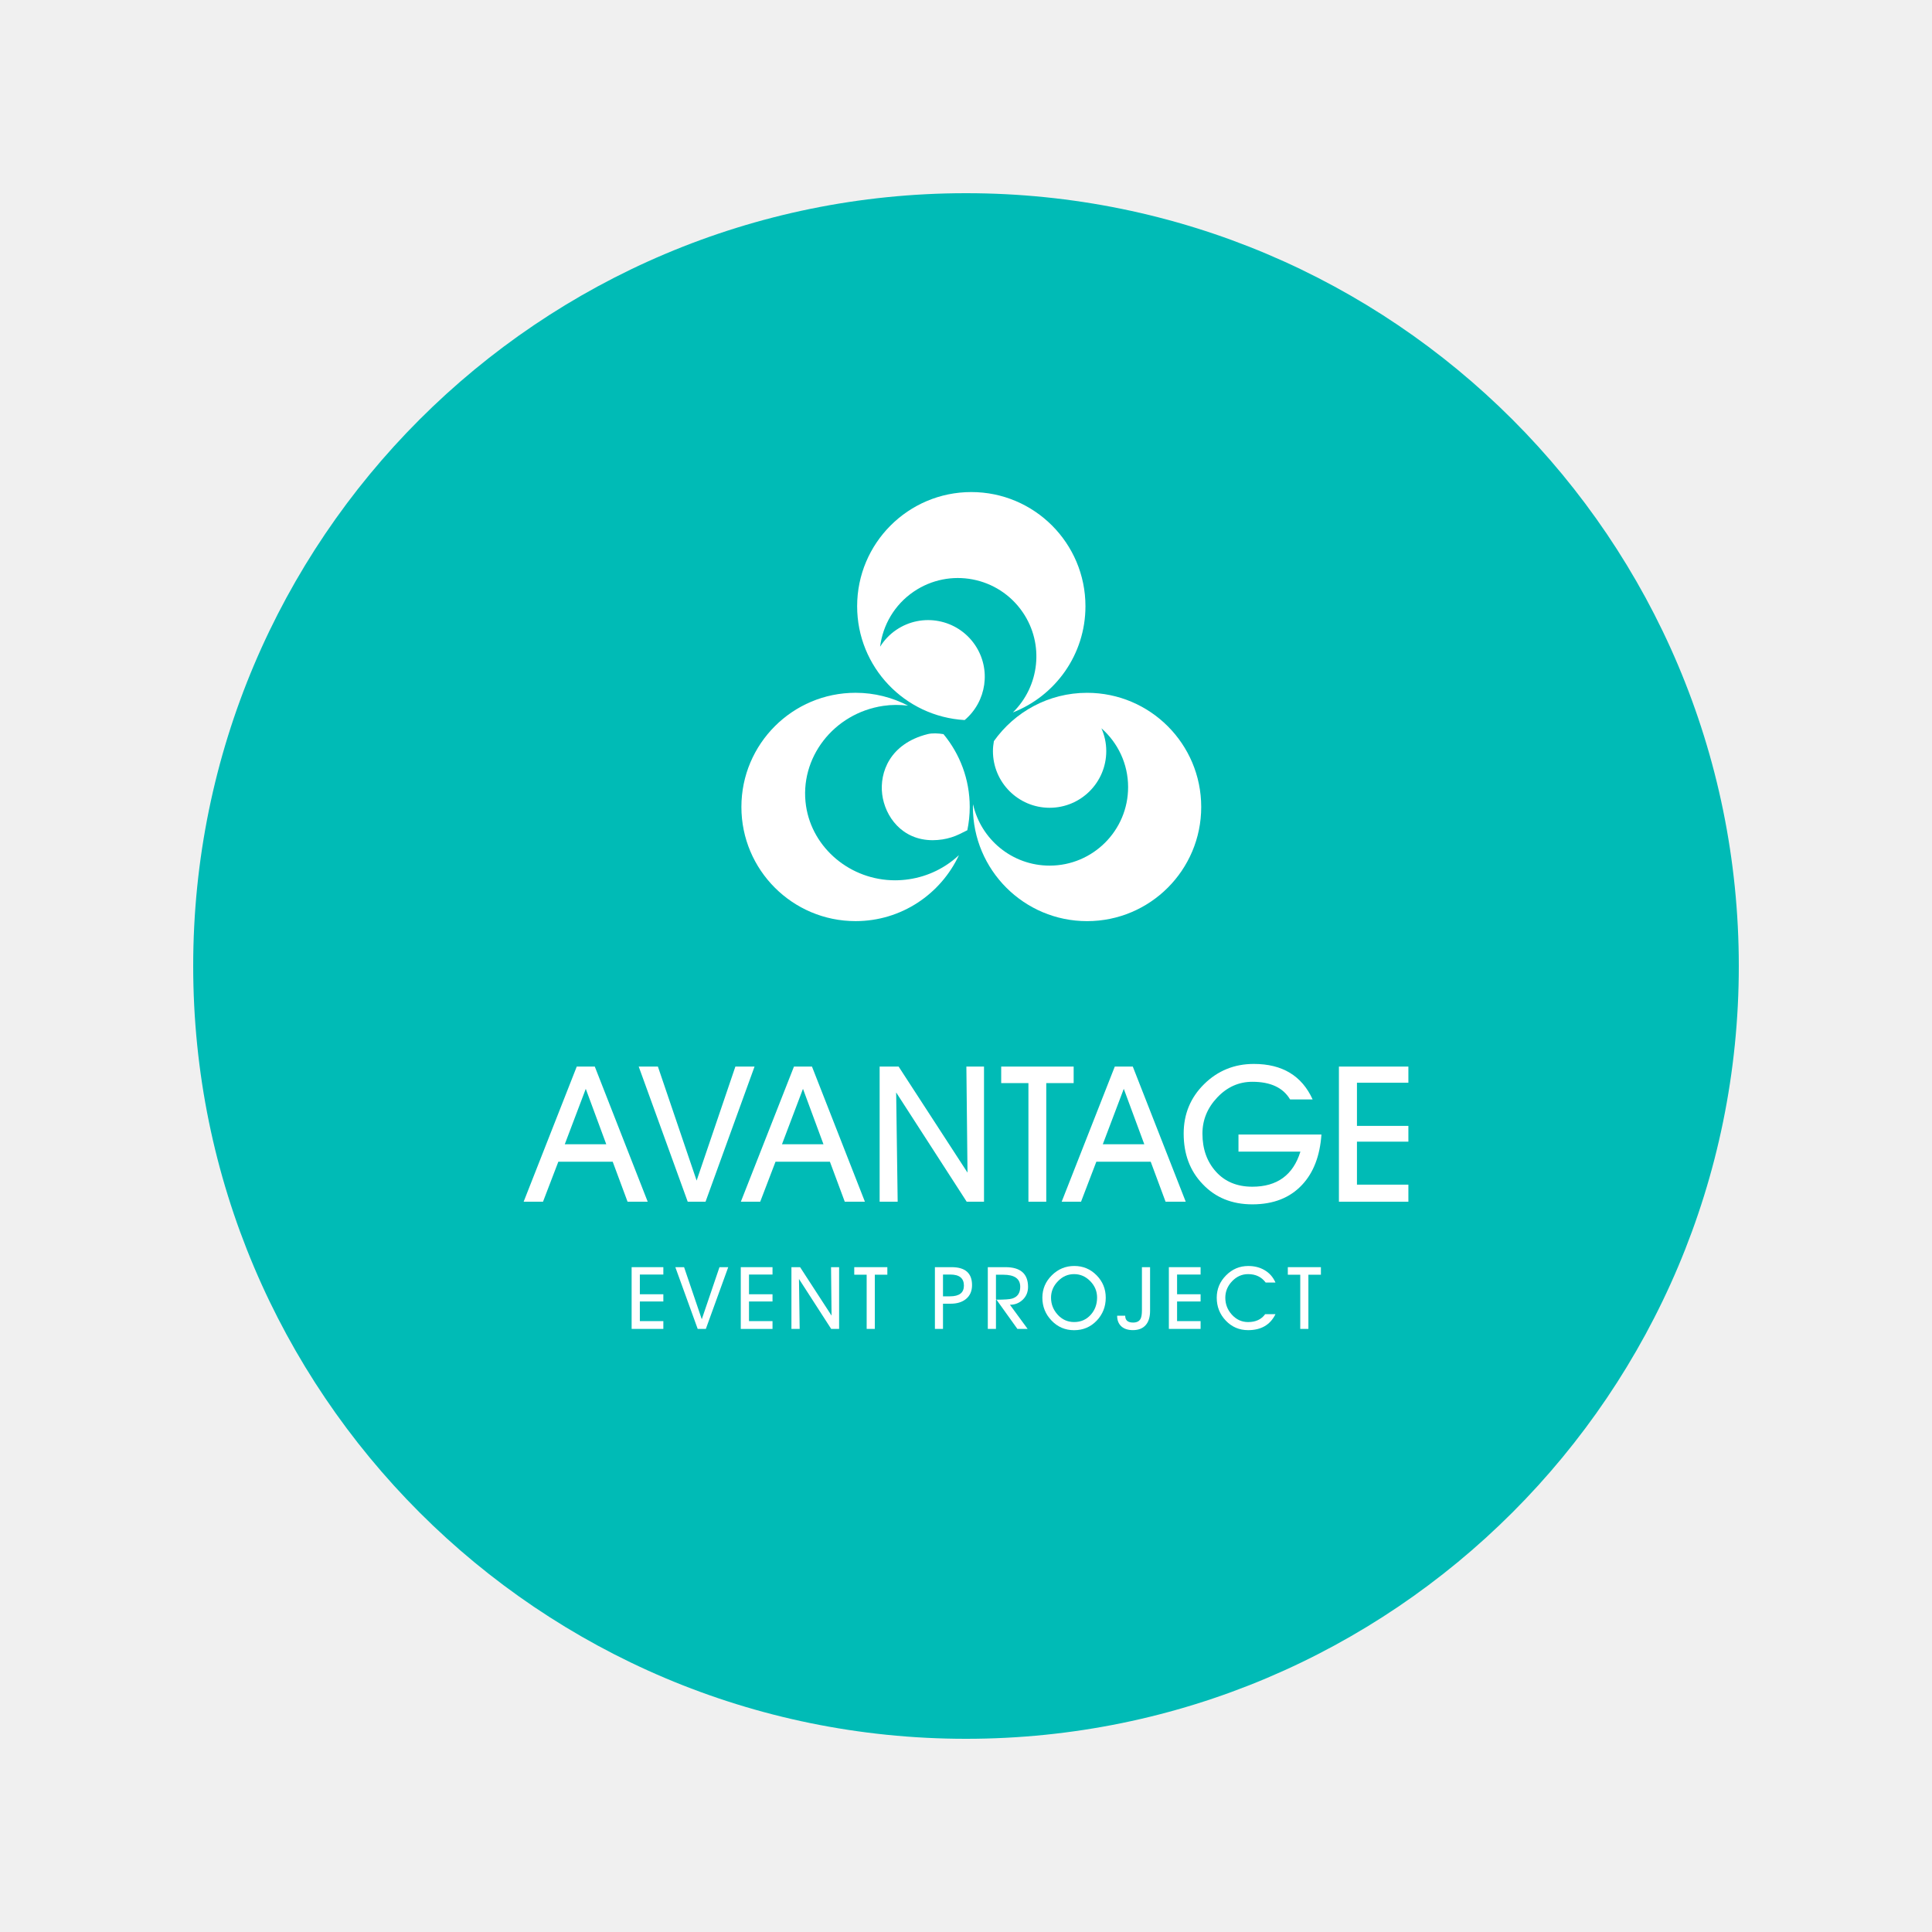
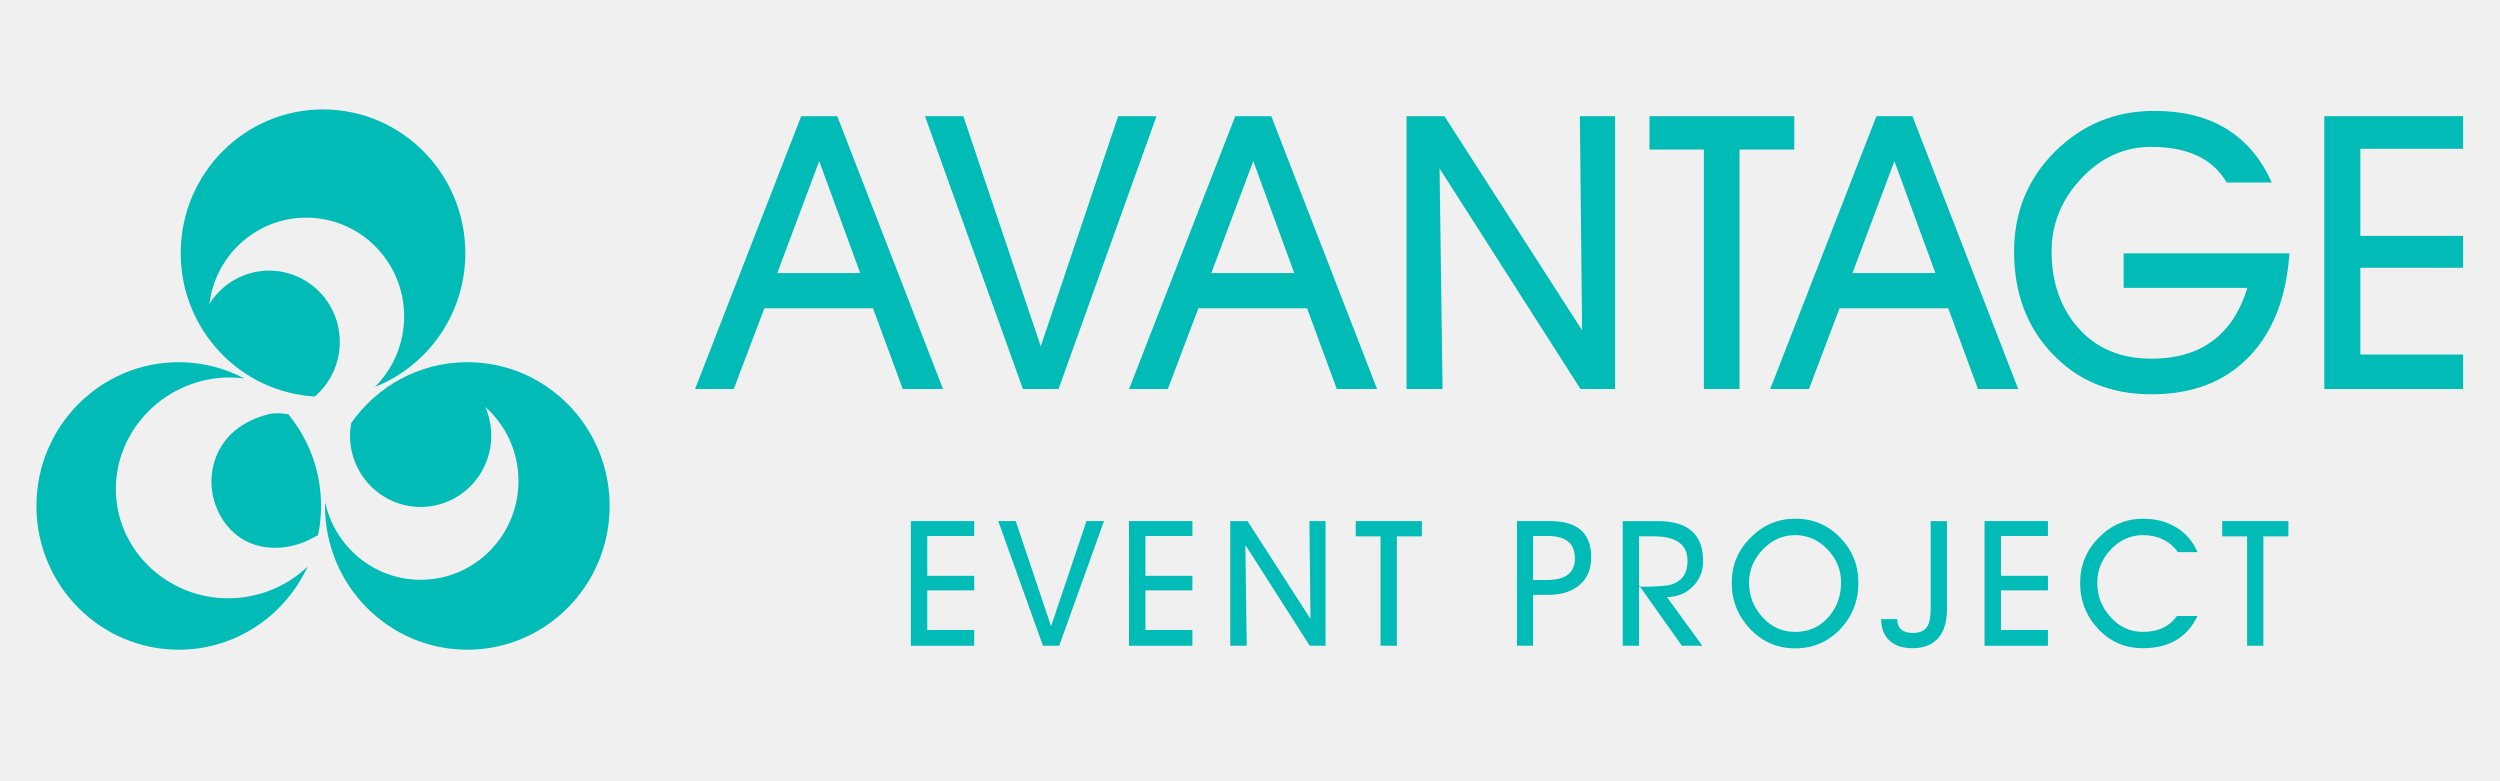
- <svg xmlns="http://www.w3.org/2000/svg" width="87" height="87" viewBox="0 0 87 87" fill="none">
-   <mask id="mask0_922_1543" style="mask-type:luminance" maskUnits="userSpaceOnUse" x="0" y="0" width="87" height="87">
-     <path d="M0 9.15527e-05H87V87H0V9.15527e-05Z" fill="white" />
-   </mask>
-   <g mask="url(#mask0_922_1543)">
-     <path d="M78.3 43.5C78.3 62.719 62.72 78.3 43.5 78.3C24.28 78.3 8.7 62.719 8.7 43.5C8.7 24.28 24.28 8.7 43.5 8.7C62.72 8.7 78.3 24.28 78.3 43.5Z" fill="#00BBB6" />
-     <path d="M40.932 39.594C40.723 39.625 40.512 39.641 40.303 39.641C38.302 39.64 36.58 38.2 36.296 36.291C35.977 34.139 37.538 32.117 39.774 31.786C40.147 31.73 40.522 31.732 40.891 31.776C40.183 31.408 39.38 31.197 38.527 31.197C35.688 31.197 33.386 33.499 33.386 36.338C33.386 39.177 35.688 41.479 38.527 41.479C40.59 41.479 42.364 40.261 43.183 38.507C42.567 39.084 41.785 39.468 40.932 39.594Z" fill="white" />
-     <path d="M41.769 33.059C40.066 33.49 39.604 34.788 39.726 35.768C39.85 36.763 40.615 37.836 42.001 37.835C42.144 37.835 42.293 37.823 42.443 37.8C42.717 37.756 42.975 37.675 43.212 37.559L43.56 37.386C43.63 37.048 43.668 36.697 43.668 36.338C43.668 35.092 43.223 33.949 42.486 33.059C42.257 33.022 41.988 33.004 41.769 33.059Z" fill="white" />
-     <path d="M48.952 31.198C47.218 31.198 45.688 32.059 44.756 33.374C44.73 33.52 44.713 33.67 44.713 33.823C44.713 35.233 45.856 36.375 47.265 36.375C48.674 36.375 49.816 35.233 49.816 33.823C49.817 33.457 49.737 33.11 49.598 32.795C50.334 33.443 50.8 34.389 50.8 35.445C50.8 37.397 49.217 38.98 47.265 38.98C45.578 38.98 44.17 37.797 43.817 36.217C43.816 36.258 43.811 36.297 43.811 36.339C43.811 39.178 46.113 41.48 48.952 41.48C51.791 41.48 54.092 39.178 54.092 36.339C54.092 33.5 51.791 31.198 48.952 31.198Z" fill="white" />
-     <path d="M43.739 22.158C40.9 22.158 38.598 24.46 38.598 27.299C38.598 30.037 40.74 32.269 43.439 32.425C44.427 31.593 44.646 30.133 43.904 29.041C43.112 27.876 41.526 27.573 40.359 28.365C40.057 28.57 39.814 28.831 39.632 29.123C39.754 28.151 40.275 27.233 41.148 26.64C42.763 25.543 44.961 25.962 46.059 27.577C47.035 29.012 46.808 30.909 45.61 32.083C47.523 31.334 48.879 29.477 48.879 27.299C48.879 24.46 46.577 22.158 43.739 22.158Z" fill="white" />
-     <path d="M25.432 51.528H27.301L26.378 49.031L25.432 51.528ZM27.591 52.314H25.142L24.452 54.115H23.58L25.972 48.029H26.784L29.167 54.115H28.26L27.591 52.314Z" fill="white" />
-     <path d="M31.37 53.163L33.115 48.029H33.978L31.771 54.115H30.969L28.762 48.029H29.626L31.37 53.163Z" fill="white" />
-     <path d="M35.213 51.528H37.082L36.159 49.031L35.213 51.528ZM37.372 52.314H34.922L34.233 54.115H33.361L35.753 48.029H36.564L38.948 54.115H38.041L37.372 52.314Z" fill="white" />
-     <path d="M40.355 49.194L40.423 54.114H39.611V48.028H40.465L43.568 52.804L43.517 48.028H44.311V54.114H43.531L40.355 49.194Z" fill="white" />
-     <path d="M47.114 48.773V54.115H46.311V48.773H45.085V48.029H48.348V48.773H47.114Z" fill="white" />
-     <path d="M49.66 51.528H51.529L50.605 49.031L49.66 51.528ZM51.818 52.314H49.369L48.68 54.115H47.808L50.2 48.029H51.011L53.395 54.115H52.487L51.818 52.314Z" fill="white" />
-     <path d="M55.77 51.858V51.089H59.506C59.438 52.053 59.148 52.808 58.635 53.354C58.089 53.94 57.342 54.233 56.395 54.233C55.477 54.233 54.73 53.929 54.156 53.32C53.586 52.728 53.302 51.971 53.302 51.047C53.302 50.167 53.609 49.425 54.223 48.819C54.837 48.214 55.584 47.91 56.463 47.91C57.742 47.91 58.624 48.443 59.109 49.508H58.094C57.779 48.978 57.212 48.714 56.395 48.714C55.786 48.714 55.26 48.949 54.815 49.419C54.37 49.89 54.147 50.432 54.147 51.047C54.147 51.739 54.35 52.312 54.756 52.762C55.162 53.213 55.708 53.439 56.395 53.439C57.511 53.439 58.233 52.912 58.559 51.858H55.77Z" fill="white" />
-     <path d="M63.421 53.346V54.115H60.293V48.029H63.421V48.756H61.105V50.7H63.421V51.41H61.105V53.346H63.421Z" fill="white" />
-     <path d="M29.871 59.491V59.842H28.443V57.062H29.871V57.394H28.813V58.282H29.871V58.607H28.813V59.491H29.871Z" fill="white" />
-     <path d="M31.602 59.408L32.399 57.062H32.793L31.785 59.842H31.418L30.411 57.062H30.805L31.602 59.408Z" fill="white" />
-     <path d="M34.787 59.491V59.843H33.358V57.062H34.787V57.394H33.728V58.282H34.787V58.607H33.728V59.491H34.787Z" fill="white" />
-     <path d="M35.979 57.594L36.01 59.842H35.639V57.062H36.029L37.446 59.244L37.423 57.062H37.786V59.842H37.429L35.979 57.594Z" fill="white" />
-     <path d="M39.394 57.401V59.842H39.027V57.401H38.468V57.062H39.958V57.401H39.394Z" fill="white" />
-     <path d="M42.464 57.394V58.375H42.78C43.198 58.375 43.406 58.214 43.406 57.892C43.406 57.56 43.202 57.394 42.796 57.394H42.464ZM42.464 58.707V59.842H42.1V57.062H42.85C43.465 57.062 43.772 57.331 43.772 57.869C43.772 58.142 43.678 58.353 43.491 58.502C43.318 58.639 43.092 58.707 42.811 58.707H42.464Z" fill="white" />
-     <path d="M44.849 58.494L44.872 58.526H44.849V58.494ZM44.849 57.402V59.842H44.482V57.062H45.279C45.955 57.062 46.294 57.359 46.294 57.952C46.294 58.181 46.215 58.373 46.057 58.526C45.899 58.678 45.706 58.755 45.478 58.755L46.275 59.842H45.814L44.872 58.526C45.239 58.526 45.476 58.509 45.582 58.475C45.822 58.4 45.942 58.224 45.942 57.946C45.942 57.583 45.687 57.402 45.179 57.402H44.849Z" fill="white" />
-     <path d="M49.403 58.429C49.403 58.148 49.301 57.902 49.096 57.692C48.891 57.481 48.648 57.375 48.368 57.375C48.087 57.375 47.844 57.482 47.639 57.696C47.432 57.909 47.329 58.156 47.329 58.437C47.329 58.728 47.429 58.983 47.63 59.204C47.831 59.423 48.077 59.533 48.368 59.533C48.672 59.533 48.921 59.424 49.117 59.206C49.307 58.994 49.403 58.735 49.403 58.429ZM49.793 58.437C49.793 58.841 49.656 59.186 49.384 59.472C49.111 59.757 48.772 59.9 48.368 59.9C47.969 59.9 47.63 59.757 47.354 59.468C47.077 59.18 46.939 58.836 46.939 58.437C46.939 58.046 47.081 57.71 47.364 57.429C47.647 57.149 47.984 57.008 48.376 57.008C48.77 57.008 49.104 57.147 49.38 57.427C49.655 57.706 49.793 58.043 49.793 58.437Z" fill="white" />
-     <path d="M51.422 57.062H51.789V59.027C51.789 59.295 51.729 59.504 51.607 59.653C51.473 59.816 51.276 59.897 51.017 59.897C50.801 59.897 50.631 59.844 50.507 59.738C50.373 59.622 50.306 59.458 50.306 59.248H50.669C50.669 59.454 50.787 59.556 51.024 59.556C51.189 59.556 51.301 59.5 51.361 59.386C51.402 59.307 51.422 59.179 51.422 59.005V57.062Z" fill="white" />
-     <path d="M54.064 59.491V59.842H52.635V57.062H54.064V57.394H53.005V58.282H54.064V58.607H53.005V59.491H54.064Z" fill="white" />
-     <path d="M56.972 59.179H57.436C57.202 59.658 56.791 59.898 56.204 59.898C55.805 59.898 55.469 59.754 55.198 59.468C54.926 59.182 54.791 58.839 54.791 58.437C54.791 58.049 54.93 57.713 55.21 57.432C55.489 57.149 55.822 57.009 56.212 57.009C56.487 57.009 56.73 57.07 56.941 57.194C57.163 57.322 57.328 57.509 57.436 57.754H56.995C56.808 57.502 56.544 57.375 56.204 57.375C55.926 57.375 55.685 57.483 55.482 57.696C55.279 57.91 55.177 58.157 55.177 58.437C55.177 58.728 55.274 58.982 55.47 59.198C55.672 59.422 55.916 59.534 56.204 59.534C56.544 59.534 56.8 59.416 56.972 59.179Z" fill="white" />
-     <path d="M58.918 57.402V59.842H58.552V57.402H57.992V57.062H59.482V57.402H58.918Z" fill="white" />
+ <svg xmlns="http://www.w3.org/2000/svg" width="141" height="44" viewBox="0 0 141 44" fill="none">
+   <g clip-path="url(#clip0_1403_8046)">
+     <path d="M43.838 15.4H48.515L46.204 9.087L43.838 15.4ZM49.239 17.387H43.11L41.385 21.939H39.202L45.189 6.553H47.22L53.186 21.939H50.915L49.239 17.387Z" fill="#00BBB6" />
+     <path d="M58.698 19.535L63.065 6.554H65.225L59.702 21.94H57.694L52.17 6.554H54.331L58.698 19.535Z" fill="#00BBB6" />
+     <path d="M68.318 15.4H72.995L70.684 9.087L68.318 15.4ZM73.72 17.387H67.589L65.865 21.94H63.681L69.669 6.554H71.701L77.666 21.94H75.395L73.72 17.387Z" fill="#00BBB6" />
+     <path d="M81.191 9.499L81.36 21.939H79.329V6.553H81.466L89.23 18.628L89.104 6.553H91.092V21.939H89.14L81.191 9.499Z" fill="#00BBB6" />
+     <path d="M98.108 8.434V21.939H96.098V8.434H93.03V6.553H101.197V8.434H98.108Z" fill="#00BBB6" />
+     <path d="M104.479 15.4H109.156L106.845 9.087L104.479 15.4ZM109.881 17.387H103.75L102.026 21.939H99.842L105.83 6.553H107.862L113.827 21.939H111.556L109.881 17.387Z" fill="#00BBB6" />
+     <mask id="mask0_1403_8046" style="mask-type:luminance" maskUnits="userSpaceOnUse" x="0" y="0" width="141" height="44">
+       <path d="M0 0H141V44H0V0Z" fill="white" />
+     </mask>
+     <g mask="url(#mask0_1403_8046)">
+       <path d="M119.773 16.234V14.289H129.124C128.956 16.725 128.228 18.634 126.944 20.016C125.576 21.498 123.707 22.238 121.338 22.238C119.039 22.238 117.171 21.469 115.732 19.931C114.307 18.434 113.595 16.519 113.595 14.182C113.595 11.96 114.364 10.083 115.901 8.551C117.439 7.02 119.307 6.254 121.508 6.254C124.71 6.254 126.917 7.6 128.129 10.293H125.59C124.801 8.954 123.383 8.284 121.338 8.284C119.814 8.284 118.496 8.879 117.382 10.069C116.268 11.258 115.71 12.629 115.71 14.182C115.71 15.934 116.218 17.381 117.234 18.52C118.25 19.66 119.617 20.229 121.338 20.229C124.13 20.229 125.935 18.898 126.755 16.234H119.773Z" fill="#00BBB6" />
+       <path d="M138.919 19.995V21.94H131.092V6.552H138.919V8.391H133.123V13.305H138.919V15.101H133.123V19.995H138.919Z" fill="#00BBB6" />
+       <path d="M13.836 33.67C13.511 33.718 13.18 33.744 12.855 33.744C9.731 33.742 7.041 31.473 6.599 28.462C6.101 25.066 8.535 21.879 12.028 21.356C12.61 21.268 13.196 21.271 13.772 21.34C12.665 20.76 11.413 20.428 10.081 20.428C5.648 20.428 2.055 24.058 2.055 28.535C2.055 33.012 5.648 36.643 10.081 36.643C13.301 36.643 16.072 34.721 17.35 31.956C16.389 32.867 15.167 33.47 13.836 33.67Z" fill="#00BBB6" />
+       <path d="M15.142 23.363C12.484 24.043 11.763 26.09 11.954 27.634C12.148 29.206 13.342 30.896 15.504 30.896C15.729 30.896 15.96 30.876 16.194 30.839C16.623 30.771 17.027 30.643 17.397 30.459L17.939 30.187C18.049 29.653 18.107 29.102 18.107 28.535C18.107 26.569 17.413 24.767 16.261 23.363C15.905 23.305 15.486 23.276 15.142 23.363Z" fill="#00BBB6" />
+       <path d="M26.358 20.427C23.651 20.427 21.26 21.786 19.807 23.861C19.767 24.091 19.741 24.326 19.741 24.568C19.741 26.791 21.523 28.591 23.724 28.591C25.923 28.591 27.707 26.791 27.707 24.568C27.707 23.991 27.585 23.443 27.366 22.947C28.516 23.968 29.242 25.459 29.242 27.126C29.242 30.203 26.772 32.701 23.724 32.7C21.09 32.7 18.891 30.836 18.341 28.344C18.339 28.408 18.33 28.471 18.33 28.534C18.33 33.011 21.925 36.643 26.358 36.643C30.79 36.643 34.383 33.011 34.383 28.534C34.383 24.059 30.79 20.427 26.358 20.427Z" fill="#00BBB6" />
+       <path d="M18.218 6.171C13.786 6.171 10.192 9.801 10.192 14.278C10.192 18.596 13.537 22.116 17.751 22.363C19.294 21.051 19.635 18.748 18.477 17.026C17.24 15.187 14.764 14.71 12.942 15.959C12.47 16.284 12.091 16.694 11.806 17.154C11.998 15.621 12.811 14.175 14.174 13.239C16.694 11.508 20.127 12.171 21.841 14.716C23.365 16.98 23.012 19.972 21.141 21.825C24.126 20.642 26.244 17.713 26.244 14.278C26.244 9.801 22.651 6.171 18.218 6.171Z" fill="#00BBB6" />
+       <path d="M54.947 35.532V36.421H51.372V29.39H54.947V30.23H52.298V32.476H54.947V33.296H52.298V35.532H54.947Z" fill="#00BBB6" />
+       <path d="M59.281 35.322L61.276 29.39H62.263L59.74 36.421H58.823L56.301 29.39H57.287L59.281 35.322Z" fill="#00BBB6" />
+       <path d="M67.251 35.532V36.421H63.676V29.39H67.251V30.23H64.602V32.476H67.251V33.296H64.602V35.532H67.251Z" fill="#00BBB6" />
+       <path d="M70.238 30.737L70.314 36.42H69.387V29.391H70.363L73.911 34.907L73.851 29.391H74.761V36.42H73.87L70.238 30.737Z" fill="#00BBB6" />
+       <path d="M78.782 30.25V36.42H77.863V30.25H76.463V29.391H80.194V30.25H78.782Z" fill="#00BBB6" />
+       <path d="M86.467 30.23V32.711H87.26C88.304 32.711 88.826 32.305 88.826 31.49C88.826 30.65 88.317 30.23 87.299 30.23H86.467ZM86.467 33.549V36.421H85.558V29.39H87.435C88.974 29.39 89.744 30.073 89.744 31.431C89.744 32.121 89.509 32.655 89.038 33.032C88.607 33.376 88.04 33.549 87.337 33.549H86.467Z" fill="#00BBB6" />
+       <path d="M92.44 33.013L92.498 33.091H92.44V33.013ZM92.44 30.249V36.42H91.522V29.391H93.513C95.207 29.391 96.055 30.143 96.055 31.643C96.055 32.222 95.858 32.705 95.463 33.091C95.067 33.477 94.586 33.672 94.014 33.672L96.009 36.42H94.857L92.498 33.091C93.415 33.091 94.007 33.05 94.273 32.965C94.875 32.775 95.176 32.33 95.176 31.628C95.176 30.709 94.537 30.249 93.266 30.249H92.44Z" fill="#00BBB6" />
+       <path d="M103.836 32.847C103.836 32.138 103.581 31.516 103.067 30.983C102.557 30.449 101.949 30.182 101.246 30.182C100.542 30.182 99.934 30.452 99.421 30.993C98.902 31.533 98.646 32.157 98.646 32.867C98.646 33.602 98.896 34.249 99.401 34.804C99.902 35.362 100.518 35.64 101.246 35.64C102.007 35.64 102.63 35.362 103.121 34.81C103.598 34.275 103.836 33.622 103.836 32.847ZM104.813 32.867C104.813 33.889 104.471 34.761 103.789 35.484C103.104 36.205 102.257 36.566 101.246 36.566C100.247 36.566 99.401 36.203 98.708 35.473C98.016 34.744 97.669 33.875 97.669 32.867C97.669 31.877 98.023 31.028 98.733 30.32C99.442 29.609 100.286 29.254 101.265 29.254C102.251 29.254 103.089 29.606 103.778 30.315C104.468 31.02 104.813 31.869 104.813 32.867Z" fill="#00BBB6" />
+       <path d="M108.89 29.391H109.809V34.361C109.809 35.038 109.657 35.565 109.353 35.943C109.02 36.352 108.526 36.558 107.875 36.558C107.334 36.558 106.909 36.425 106.599 36.158C106.266 35.864 106.098 35.451 106.098 34.918H107.006C107.006 35.438 107.302 35.699 107.895 35.699C108.308 35.699 108.588 35.556 108.736 35.269C108.84 35.068 108.89 34.745 108.89 34.302V29.391Z" fill="#00BBB6" />
+       <path d="M115.503 35.532V36.421H111.928V29.39H115.503V30.23H112.854V32.476H115.503V33.296H112.854V35.532H115.503Z" fill="#00BBB6" />
+       <path d="M122.78 34.741H123.94C123.355 35.953 122.326 36.558 120.857 36.558C119.858 36.558 119.018 36.195 118.338 35.474C117.66 34.75 117.32 33.881 117.32 32.867C117.32 31.885 117.669 31.036 118.369 30.324C119.067 29.611 119.903 29.256 120.875 29.256C121.566 29.256 122.175 29.412 122.704 29.723C123.257 30.048 123.67 30.52 123.94 31.139H122.84C122.367 30.502 121.709 30.182 120.857 30.182C120.16 30.182 119.559 30.454 119.049 30.992C118.54 31.533 118.286 32.158 118.286 32.867C118.286 33.603 118.531 34.244 119.02 34.79C119.523 35.357 120.136 35.639 120.857 35.639C121.709 35.639 122.349 35.342 122.78 34.741Z" fill="#00BBB6" />
+       <path d="M127.653 30.25V36.42H126.736V30.25H125.334V29.391H129.065V30.25H127.653Z" fill="#00BBB6" />
+     </g>
  </g>
+   <defs>
+     <clipPath id="clip0_1403_8046">
+       <rect width="141" height="44" fill="white" />
+     </clipPath>
+   </defs>
</svg>
